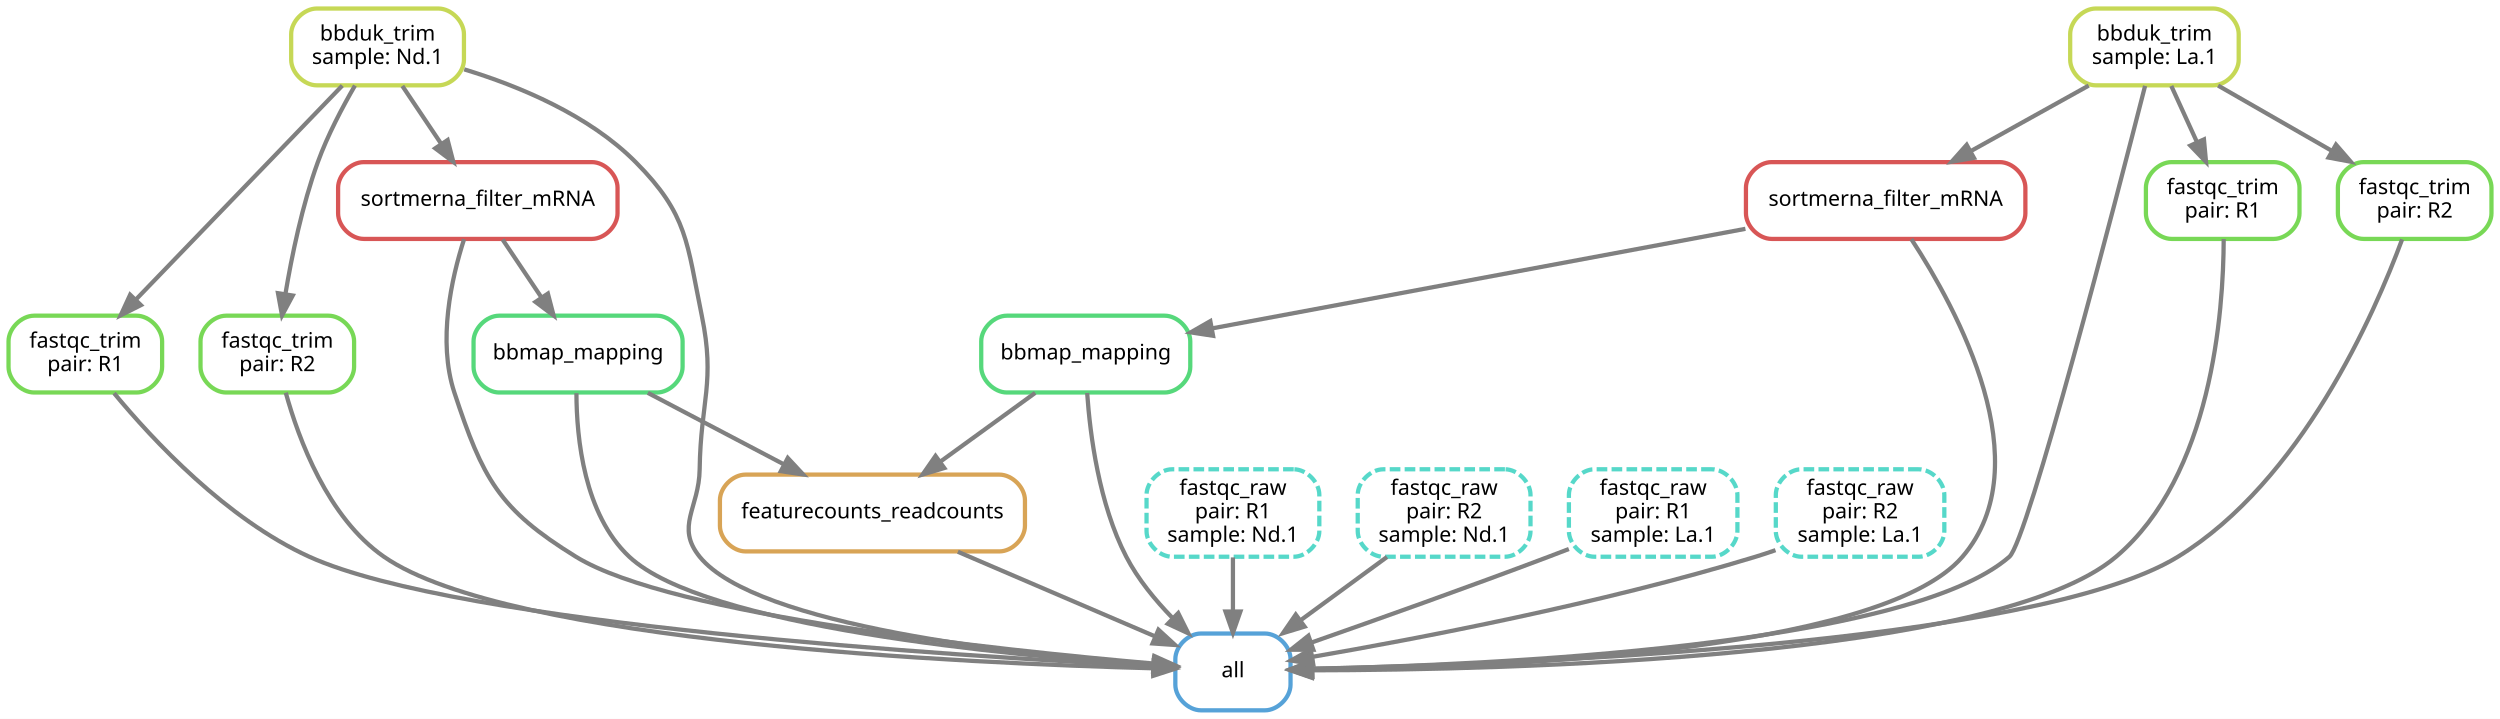
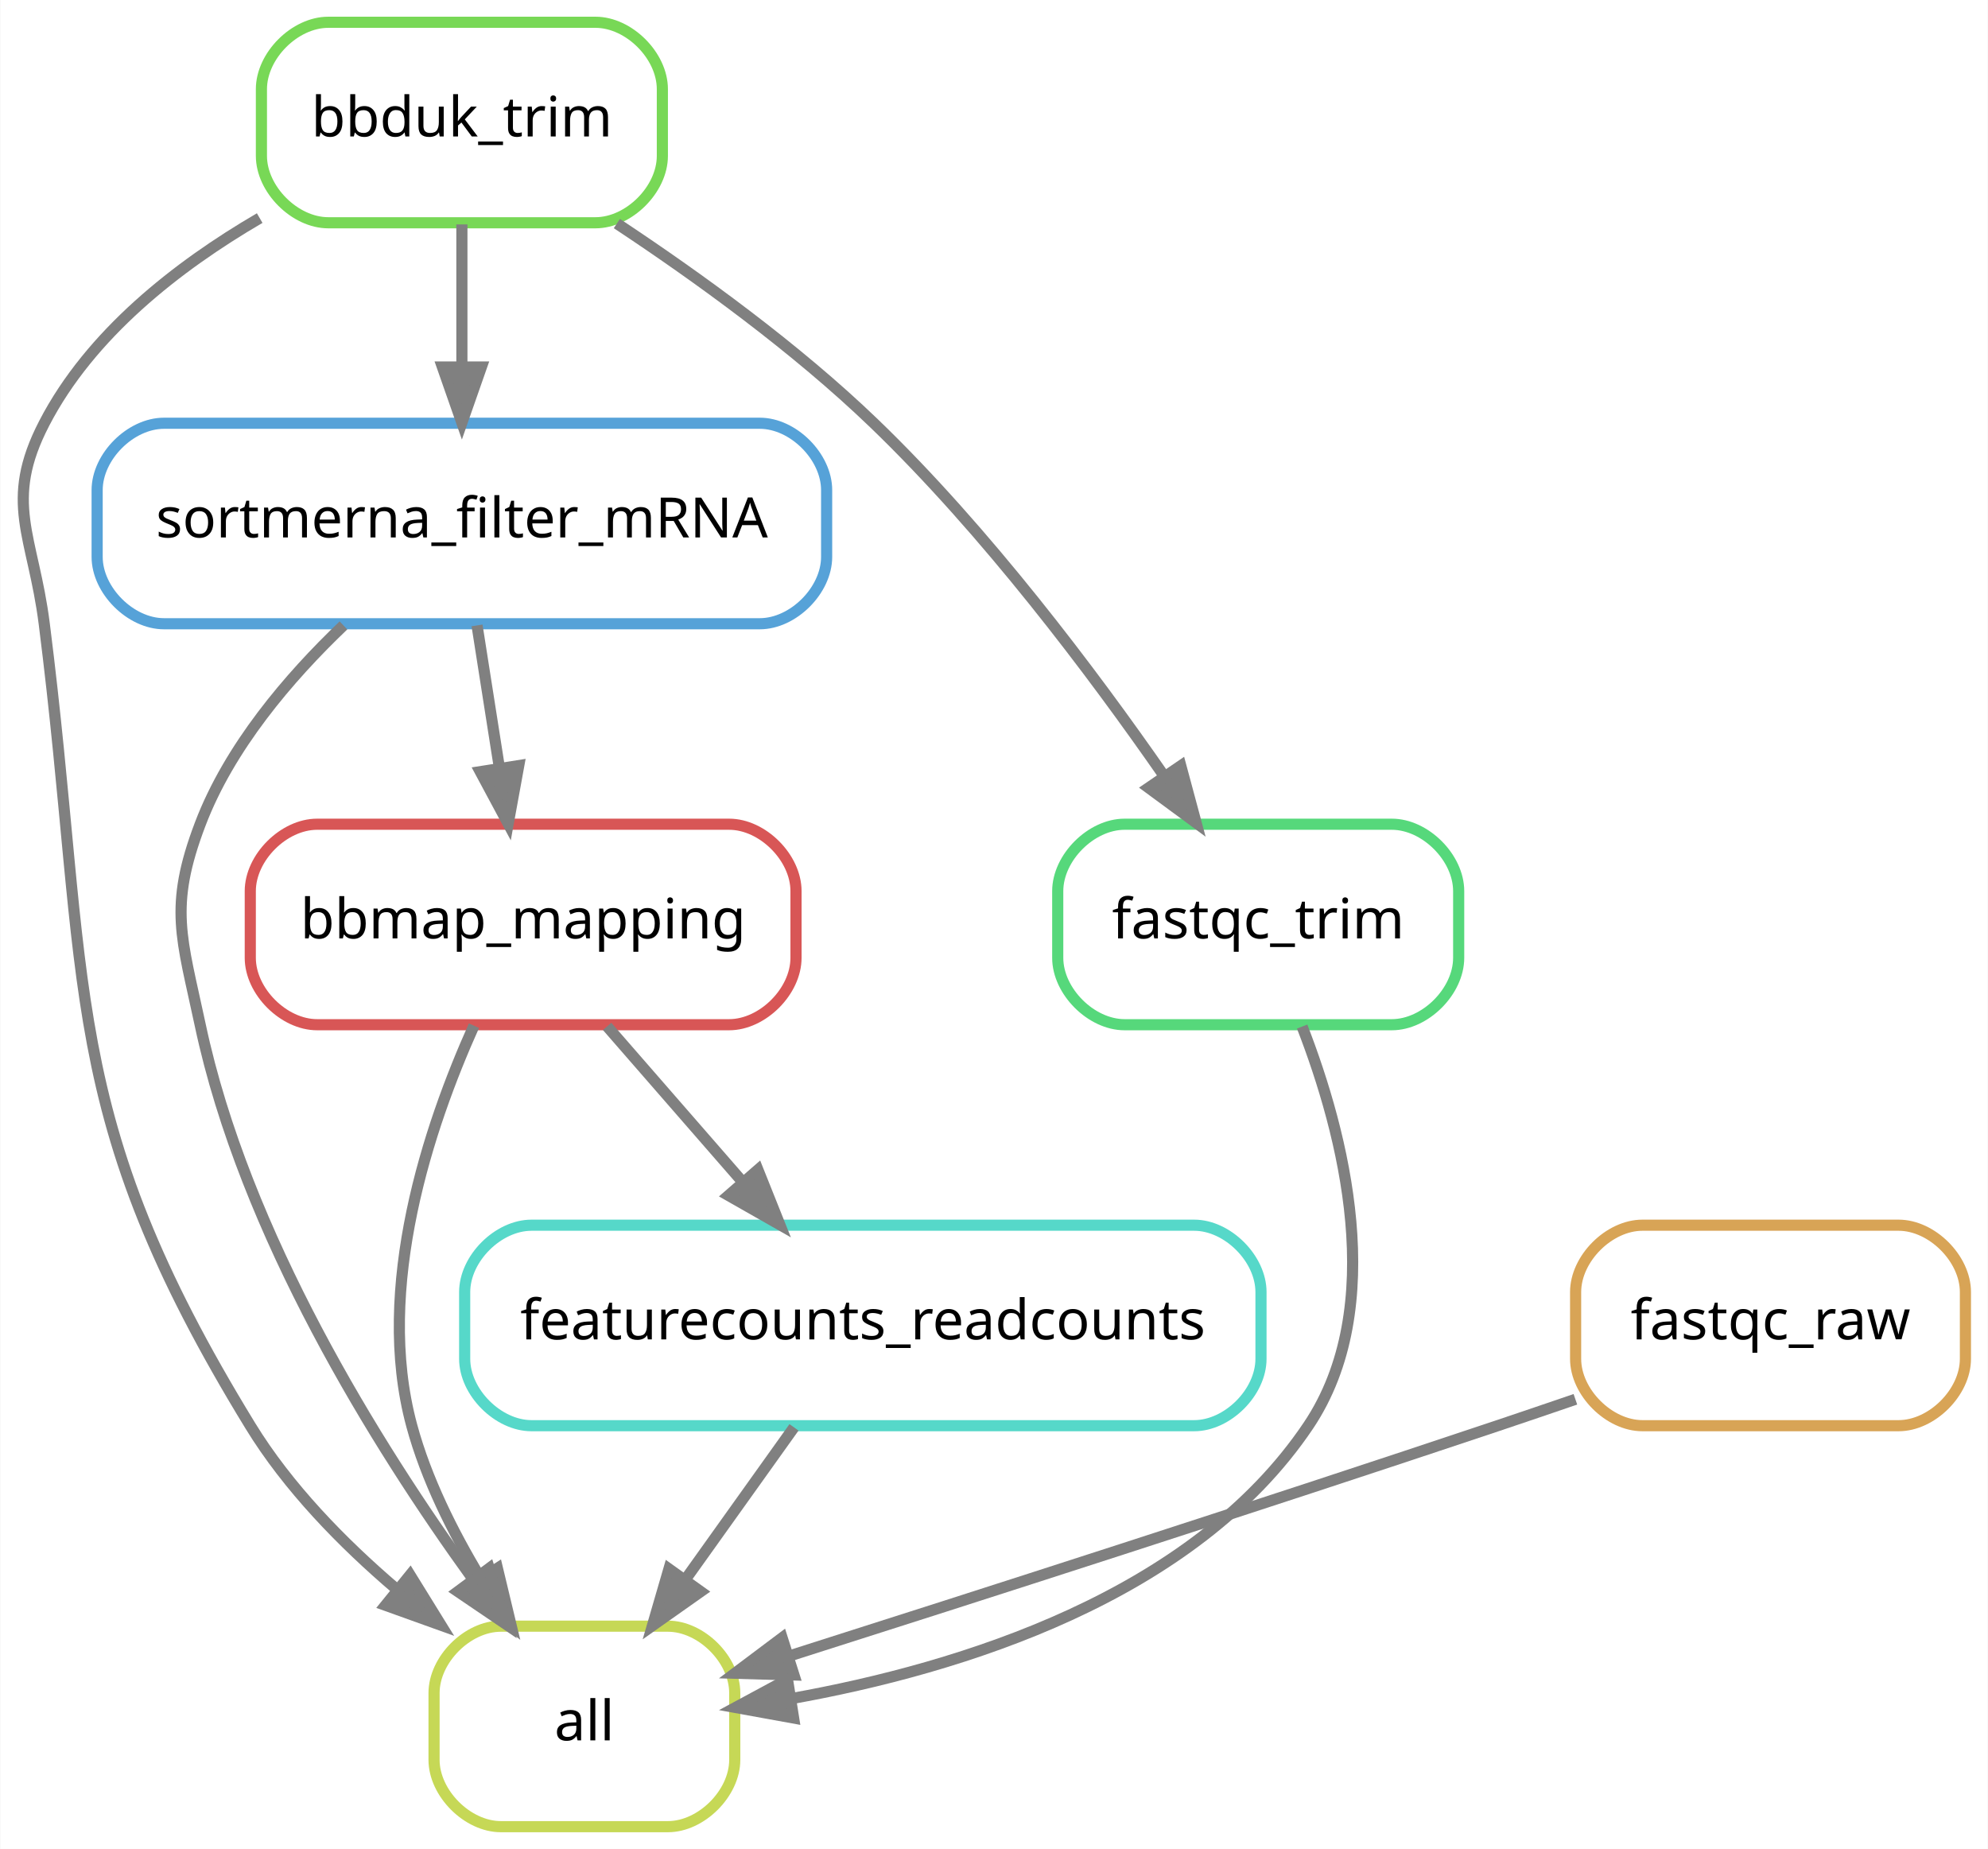
- <svg xmlns="http://www.w3.org/2000/svg" width="1172pt" height="337pt" viewBox="0.00 0.00 1172.00 337.00">
-   <g id="graph0" class="graph" transform="scale(1 1) rotate(0) translate(4 333)">
-     <polygon fill="white" stroke="transparent" points="-4,4 -4,-333 1168,-333 1168,4 -4,4" />
+ <svg xmlns="http://www.w3.org/2000/svg" width="357pt" height="332pt" viewBox="0.00 0.00 356.89 332.00">
+   <g id="graph0" class="graph" transform="scale(1 1) rotate(0) translate(4 328)">
+     <polygon fill="white" stroke="transparent" points="-4,4 -4,-328 352.89,-328 352.89,4 -4,4" />
    <g id="node1" class="node">
-       <path fill="none" stroke="#56a2d8" stroke-width="2" d="M589,-36C589,-36 559,-36 559,-36 553,-36 547,-30 547,-24 547,-24 547,-12 547,-12 547,-6 553,0 559,0 559,0 589,0 589,0 595,0 601,-6 601,-12 601,-12 601,-24 601,-24 601,-30 595,-36 589,-36" />
-       <text text-anchor="middle" x="574" y="-15.5" font-family="sans" font-size="10.00">all</text>
+       <path fill="none" stroke="#c6d856" stroke-width="2" d="M115.89,-36C115.89,-36 85.89,-36 85.89,-36 79.89,-36 73.89,-30 73.89,-24 73.89,-24 73.89,-12 73.89,-12 73.89,-6 79.89,0 85.89,0 85.89,0 115.89,0 115.89,0 121.89,0 127.89,-6 127.89,-12 127.89,-12 127.89,-24 127.89,-24 127.89,-30 121.89,-36 115.89,-36" />
+       <text text-anchor="middle" x="100.89" y="-15.5" font-family="sans" font-size="10.00">all</text>
    </g>
    <g id="node2" class="node">
-       <path fill="none" stroke="#d8a456" stroke-width="2" d="M464.5,-110.5C464.5,-110.5 345.5,-110.5 345.5,-110.5 339.5,-110.5 333.5,-104.5 333.5,-98.5 333.5,-98.5 333.5,-86.5 333.5,-86.5 333.5,-80.5 339.5,-74.5 345.5,-74.5 345.5,-74.5 464.5,-74.5 464.5,-74.5 470.5,-74.5 476.5,-80.5 476.5,-86.5 476.5,-86.5 476.5,-98.5 476.5,-98.5 476.5,-104.5 470.5,-110.5 464.5,-110.5" />
-       <text text-anchor="middle" x="405" y="-90" font-family="sans" font-size="10.00">featurecounts_readcounts</text>
+       <path fill="none" stroke="#56d8c9" stroke-width="2" d="M210.39,-108C210.39,-108 91.39,-108 91.39,-108 85.39,-108 79.39,-102 79.39,-96 79.39,-96 79.39,-84 79.39,-84 79.39,-78 85.39,-72 91.39,-72 91.39,-72 210.39,-72 210.39,-72 216.39,-72 222.39,-78 222.39,-84 222.39,-84 222.39,-96 222.39,-96 222.39,-102 216.39,-108 210.39,-108" />
+       <text text-anchor="middle" x="150.89" y="-87.5" font-family="sans" font-size="10.00">featurecounts_readcounts</text>
+     </g>
+     <g id="edge5" class="edge">
+       <path fill="none" stroke="grey" stroke-width="2" d="M138.53,-71.7C132.65,-63.47 125.52,-53.48 119.05,-44.42" />
+       <polygon fill="grey" stroke="grey" stroke-width="2" points="121.77,-42.21 113.11,-36.1 116.07,-46.28 121.77,-42.21" />
+     </g>
+     <g id="node3" class="node">
+       <path fill="none" stroke="#d85656" stroke-width="2" d="M126.89,-180C126.89,-180 52.89,-180 52.89,-180 46.89,-180 40.89,-174 40.89,-168 40.89,-168 40.89,-156 40.89,-156 40.89,-150 46.89,-144 52.89,-144 52.89,-144 126.89,-144 126.89,-144 132.89,-144 138.89,-150 138.89,-156 138.89,-156 138.89,-168 138.89,-168 138.89,-174 132.89,-180 126.89,-180" />
+       <text text-anchor="middle" x="89.89" y="-159.5" font-family="sans" font-size="10.00">bbmap_mapping</text>
    </g>
    <g id="edge1" class="edge">
-       <path fill="none" stroke="grey" stroke-width="2" d="M445.05,-74.32C473.04,-62.31 510.13,-46.4 537.35,-34.72" />
-       <polygon fill="grey" stroke="grey" stroke-width="2" points="539.08,-37.79 546.89,-30.63 536.32,-31.36 539.08,-37.79" />
+       <path fill="none" stroke="grey" stroke-width="2" d="M81.06,-143.83C72.97,-125.83 63.18,-96.76 69.89,-72 72.47,-62.48 77.23,-52.92 82.27,-44.59" />
+       <polygon fill="grey" stroke="grey" stroke-width="2" points="85.27,-46.39 87.74,-36.09 79.38,-42.6 85.27,-46.39" />
    </g>
-     <g id="node3" class="node">
-       <path fill="none" stroke="#56d87b" stroke-width="2" d="M304,-185C304,-185 230,-185 230,-185 224,-185 218,-179 218,-173 218,-173 218,-161 218,-161 218,-155 224,-149 230,-149 230,-149 304,-149 304,-149 310,-149 316,-155 316,-161 316,-161 316,-173 316,-173 316,-179 310,-185 304,-185" />
-       <text text-anchor="middle" x="267" y="-164.5" font-family="sans" font-size="10.00">bbmap_mapping</text>
+     <g id="edge7" class="edge">
+       <path fill="none" stroke="grey" stroke-width="2" d="M104.97,-143.7C112.28,-135.3 121.2,-125.07 129.22,-115.86" />
+       <polygon fill="grey" stroke="grey" stroke-width="2" points="132.05,-117.94 135.98,-108.1 126.77,-113.34 132.05,-117.94" />
+     </g>
+     <g id="node4" class="node">
+       <path fill="none" stroke="#56a2d8" stroke-width="2" d="M132.39,-252C132.39,-252 25.39,-252 25.39,-252 19.39,-252 13.39,-246 13.39,-240 13.39,-240 13.39,-228 13.39,-228 13.39,-222 19.39,-216 25.39,-216 25.39,-216 132.39,-216 132.39,-216 138.39,-216 144.39,-222 144.39,-228 144.39,-228 144.39,-240 144.39,-240 144.39,-246 138.39,-252 132.39,-252" />
+       <text text-anchor="middle" x="78.89" y="-231.5" font-family="sans" font-size="10.00">sortmerna_filter_mRNA</text>
+     </g>
+     <g id="edge6" class="edge">
+       <path fill="none" stroke="grey" stroke-width="2" d="M57.62,-215.7C47.78,-206.31 37.12,-193.8 31.89,-180 26.21,-165.04 28.57,-159.65 31.89,-144 39.86,-106.42 63.47,-68.53 80.86,-44.48" />
+       <polygon fill="grey" stroke="grey" stroke-width="2" points="83.8,-46.39 86.94,-36.27 78.17,-42.22 83.8,-46.39" />
+     </g>
+     <g id="edge8" class="edge">
+       <path fill="none" stroke="grey" stroke-width="2" d="M81.61,-215.7C82.82,-207.98 84.28,-198.71 85.63,-190.11" />
+       <polygon fill="grey" stroke="grey" stroke-width="2" points="89.1,-190.53 87.2,-180.1 82.19,-189.44 89.1,-190.53" />
+     </g>
+     <g id="node5" class="node">
+       <path fill="none" stroke="#78d856" stroke-width="2" d="M102.89,-324C102.89,-324 54.89,-324 54.89,-324 48.89,-324 42.89,-318 42.89,-312 42.89,-312 42.89,-300 42.89,-300 42.89,-294 48.89,-288 54.89,-288 54.89,-288 102.89,-288 102.89,-288 108.89,-288 114.89,-294 114.89,-300 114.89,-300 114.89,-312 114.89,-312 114.89,-318 108.89,-324 102.89,-324" />
+       <text text-anchor="middle" x="78.89" y="-303.5" font-family="sans" font-size="10.00">bbduk_trim</text>
+     </g>
+     <g id="edge3" class="edge">
+       <path fill="none" stroke="grey" stroke-width="2" d="M42.58,-288.84C27.76,-280.2 12.17,-268 3.89,-252 -3.47,-237.79 1.88,-231.87 3.89,-216 12.18,-150.44 6.38,-128.36 40.89,-72 47.63,-60.98 57.39,-50.97 67.09,-42.7" />
+       <polygon fill="grey" stroke="grey" stroke-width="2" points="69.58,-45.18 75.15,-36.17 65.18,-39.75 69.58,-45.18" />
+     </g>
+     <g id="edge9" class="edge">
+       <path fill="none" stroke="grey" stroke-width="2" d="M78.89,-287.7C78.89,-279.98 78.89,-270.71 78.89,-262.11" />
+       <polygon fill="grey" stroke="grey" stroke-width="2" points="82.39,-262.1 78.89,-252.1 75.39,-262.1 82.39,-262.1" />
+     </g>
+     <g id="node7" class="node">
+       <path fill="none" stroke="#56d87b" stroke-width="2" d="M245.89,-180C245.89,-180 197.89,-180 197.89,-180 191.89,-180 185.89,-174 185.89,-168 185.89,-168 185.89,-156 185.89,-156 185.89,-150 191.89,-144 197.89,-144 197.89,-144 245.89,-144 245.89,-144 251.89,-144 257.89,-150 257.89,-156 257.89,-156 257.89,-168 257.89,-168 257.89,-174 251.89,-180 245.89,-180" />
+       <text text-anchor="middle" x="221.89" y="-159.5" font-family="sans" font-size="10.00">fastqc_trim</text>
+     </g>
+     <g id="edge10" class="edge">
+       <path fill="none" stroke="grey" stroke-width="2" d="M106.72,-287.86C121.26,-278.24 138.89,-265.48 152.89,-252 172.95,-232.69 192.05,-207.31 205.04,-188.6" />
+       <polygon fill="grey" stroke="grey" stroke-width="2" points="207.99,-190.49 210.74,-180.26 202.21,-186.54 207.99,-190.49" />
+     </g>
+     <g id="node6" class="node">
+       <path fill="none" stroke="#d8a456" stroke-width="2" d="M336.89,-108C336.89,-108 290.89,-108 290.89,-108 284.89,-108 278.89,-102 278.89,-96 278.89,-96 278.89,-84 278.89,-84 278.89,-78 284.89,-72 290.89,-72 290.89,-72 336.89,-72 336.89,-72 342.89,-72 348.89,-78 348.89,-84 348.89,-84 348.89,-96 348.89,-96 348.89,-102 342.89,-108 336.89,-108" />
+       <text text-anchor="middle" x="313.89" y="-87.5" font-family="sans" font-size="10.00">fastqc_raw</text>
    </g>
    <g id="edge2" class="edge">
-       <path fill="none" stroke="grey" stroke-width="2" d="M266.23,-148.68C266.29,-127.43 269.86,-91.81 291,-72 326.05,-39.15 468.01,-25.75 536.58,-21.11" />
-       <polygon fill="grey" stroke="grey" stroke-width="2" points="537.17,-24.58 546.92,-20.44 536.72,-17.6 537.17,-24.58" />
-     </g>
-     <g id="edge16" class="edge">
-       <path fill="none" stroke="grey" stroke-width="2" d="M299.7,-148.82C318.78,-138.8 343.03,-126.06 363.45,-115.33" />
-       <polygon fill="grey" stroke="grey" stroke-width="2" points="365.31,-118.31 372.53,-110.56 362.05,-112.11 365.31,-118.31" />
-     </g>
-     <g id="node4" class="node">
-       <path fill="none" stroke="#d85656" stroke-width="2" d="M273.5,-257C273.5,-257 166.5,-257 166.5,-257 160.5,-257 154.5,-251 154.5,-245 154.5,-245 154.5,-233 154.5,-233 154.5,-227 160.5,-221 166.5,-221 166.5,-221 273.5,-221 273.5,-221 279.5,-221 285.5,-227 285.5,-233 285.5,-233 285.5,-245 285.5,-245 285.5,-251 279.5,-257 273.5,-257" />
-       <text text-anchor="middle" x="220" y="-236.5" font-family="sans" font-size="10.00">sortmerna_filter_mRNA</text>
+       <path fill="none" stroke="grey" stroke-width="2" d="M278.85,-76.74C274.16,-75.13 269.41,-73.52 264.89,-72 221.31,-57.4 170.98,-41.24 137.69,-30.65" />
+       <polygon fill="grey" stroke="grey" stroke-width="2" points="138.52,-27.24 127.93,-27.55 136.4,-33.91 138.52,-27.24" />
    </g>
    <g id="edge4" class="edge">
-       <path fill="none" stroke="grey" stroke-width="2" d="M213.55,-220.84C207.68,-202.59 201.05,-173.1 209,-149 222.34,-108.56 229.74,-94.33 266,-72 310.82,-44.4 464.65,-28.19 536.48,-21.96" />
-       <polygon fill="grey" stroke="grey" stroke-width="2" points="537.2,-25.41 546.87,-21.08 536.61,-18.44 537.2,-25.41" />
-     </g>
-     <g id="edge18" class="edge">
-       <path fill="none" stroke="grey" stroke-width="2" d="M231.62,-220.7C237.14,-212.47 243.85,-202.48 249.93,-193.42" />
-       <polygon fill="grey" stroke="grey" stroke-width="2" points="252.85,-195.36 255.52,-185.1 247.04,-191.46 252.85,-195.36" />
-     </g>
-     <g id="node5" class="node">
-       <path fill="none" stroke="#c6d856" stroke-width="2" d="M201.5,-329C201.5,-329 144.5,-329 144.5,-329 138.5,-329 132.5,-323 132.5,-317 132.5,-317 132.5,-305 132.5,-305 132.5,-299 138.5,-293 144.5,-293 144.5,-293 201.5,-293 201.5,-293 207.5,-293 213.5,-299 213.5,-305 213.5,-305 213.5,-317 213.5,-317 213.5,-323 207.5,-329 201.5,-329" />
-       <text text-anchor="middle" x="173" y="-314" font-family="sans" font-size="10.00">bbduk_trim</text>
-       <text text-anchor="middle" x="173" y="-303" font-family="sans" font-size="10.00">sample: Nd.1</text>
-     </g>
-     <g id="edge6" class="edge">
-       <path fill="none" stroke="grey" stroke-width="2" d="M213.63,-300.48C239.48,-292.6 272.1,-279.04 294,-257 318.56,-232.29 317.97,-219.12 325,-185 331.46,-153.66 324.44,-145 324,-113 323.75,-94.78 312.53,-86.16 324,-72 350.34,-39.49 473.54,-26.12 536.6,-21.33" />
-       <polygon fill="grey" stroke="grey" stroke-width="2" points="537.19,-24.79 546.91,-20.58 536.69,-17.81 537.19,-24.79" />
-     </g>
-     <g id="edge19" class="edge">
-       <path fill="none" stroke="grey" stroke-width="2" d="M184.62,-292.7C190.14,-284.47 196.85,-274.48 202.93,-265.42" />
-       <polygon fill="grey" stroke="grey" stroke-width="2" points="205.85,-267.36 208.52,-257.1 200.04,-263.46 205.85,-267.36" />
-     </g>
-     <g id="node13" class="node">
-       <path fill="none" stroke="#78d856" stroke-width="2" d="M60,-185C60,-185 12,-185 12,-185 6,-185 0,-179 0,-173 0,-173 0,-161 0,-161 0,-155 6,-149 12,-149 12,-149 60,-149 60,-149 66,-149 72,-155 72,-161 72,-161 72,-173 72,-173 72,-179 66,-185 60,-185" />
-       <text text-anchor="middle" x="36" y="-170" font-family="sans" font-size="10.00">fastqc_trim</text>
-       <text text-anchor="middle" x="36" y="-159" font-family="sans" font-size="10.00">pair: R1</text>
-     </g>
-     <g id="edge22" class="edge">
-       <path fill="none" stroke="grey" stroke-width="2" d="M156.47,-292.87C132.3,-267.82 87.18,-221.05 59.55,-192.41" />
-       <polygon fill="grey" stroke="grey" stroke-width="2" points="62.05,-189.96 52.58,-185.19 57.01,-194.82 62.05,-189.96" />
-     </g>
-     <g id="node14" class="node">
-       <path fill="none" stroke="#78d856" stroke-width="2" d="M150,-185C150,-185 102,-185 102,-185 96,-185 90,-179 90,-173 90,-173 90,-161 90,-161 90,-155 96,-149 102,-149 102,-149 150,-149 150,-149 156,-149 162,-155 162,-161 162,-161 162,-173 162,-173 162,-179 156,-185 150,-185" />
-       <text text-anchor="middle" x="126" y="-170" font-family="sans" font-size="10.00">fastqc_trim</text>
-       <text text-anchor="middle" x="126" y="-159" font-family="sans" font-size="10.00">pair: R2</text>
-     </g>
-     <g id="edge23" class="edge">
-       <path fill="none" stroke="grey" stroke-width="2" d="M162.41,-292.89C156.54,-282.77 149.54,-269.52 145,-257 137.69,-236.86 132.79,-213.08 129.8,-195.17" />
-       <polygon fill="grey" stroke="grey" stroke-width="2" points="133.23,-194.45 128.22,-185.12 126.32,-195.54 133.23,-194.45" />
-     </g>
-     <g id="node6" class="node">
-       <path fill="none" stroke="#56d87b" stroke-width="2" d="M542,-185C542,-185 468,-185 468,-185 462,-185 456,-179 456,-173 456,-173 456,-161 456,-161 456,-155 462,-149 468,-149 468,-149 542,-149 542,-149 548,-149 554,-155 554,-161 554,-161 554,-173 554,-173 554,-179 548,-185 542,-185" />
-       <text text-anchor="middle" x="505" y="-164.5" font-family="sans" font-size="10.00">bbmap_mapping</text>
-     </g>
-     <g id="edge3" class="edge">
-       <path fill="none" stroke="grey" stroke-width="2" d="M505.66,-148.77C507.02,-129.17 511.21,-96.69 524,-72 529.43,-61.51 537.56,-51.62 545.69,-43.28" />
-       <polygon fill="grey" stroke="grey" stroke-width="2" points="548.35,-45.58 553.08,-36.1 543.47,-40.56 548.35,-45.58" />
-     </g>
-     <g id="edge17" class="edge">
-       <path fill="none" stroke="grey" stroke-width="2" d="M481.3,-148.82C467.98,-139.16 451.17,-126.97 436.72,-116.5" />
-       <polygon fill="grey" stroke="grey" stroke-width="2" points="438.68,-113.59 428.53,-110.56 434.57,-119.26 438.68,-113.59" />
-     </g>
-     <g id="node7" class="node">
-       <path fill="none" stroke="#d85656" stroke-width="2" d="M933.5,-257C933.5,-257 826.5,-257 826.5,-257 820.5,-257 814.5,-251 814.5,-245 814.5,-245 814.5,-233 814.5,-233 814.5,-227 820.5,-221 826.5,-221 826.5,-221 933.5,-221 933.5,-221 939.5,-221 945.5,-227 945.5,-233 945.5,-233 945.5,-245 945.5,-245 945.5,-251 939.5,-257 933.5,-257" />
-       <text text-anchor="middle" x="880" y="-236.5" font-family="sans" font-size="10.00">sortmerna_filter_mRNA</text>
-     </g>
-     <g id="edge5" class="edge">
-       <path fill="none" stroke="grey" stroke-width="2" d="M892.03,-220.9C913.56,-188 953.13,-115.33 916,-72 877.04,-26.54 691.46,-19.74 611.16,-18.96" />
-       <polygon fill="grey" stroke="grey" stroke-width="2" points="611.03,-15.46 601.01,-18.89 610.98,-22.46 611.03,-15.46" />
-     </g>
-     <g id="edge20" class="edge">
-       <path fill="none" stroke="grey" stroke-width="2" d="M814.25,-225.73C743.62,-212.54 632.39,-191.78 564.34,-179.08" />
-       <polygon fill="grey" stroke="grey" stroke-width="2" points="564.68,-175.58 554.21,-177.19 563.4,-182.46 564.68,-175.58" />
-     </g>
-     <g id="node8" class="node">
-       <path fill="none" stroke="#c6d856" stroke-width="2" d="M1033.5,-329C1033.5,-329 978.5,-329 978.5,-329 972.5,-329 966.5,-323 966.5,-317 966.5,-317 966.5,-305 966.5,-305 966.5,-299 972.5,-293 978.5,-293 978.5,-293 1033.5,-293 1033.5,-293 1039.5,-293 1045.5,-299 1045.5,-305 1045.5,-305 1045.5,-317 1045.5,-317 1045.5,-323 1039.5,-329 1033.5,-329" />
-       <text text-anchor="middle" x="1006" y="-314" font-family="sans" font-size="10.00">bbduk_trim</text>
-       <text text-anchor="middle" x="1006" y="-303" font-family="sans" font-size="10.00">sample: La.1</text>
-     </g>
-     <g id="edge7" class="edge">
-       <path fill="none" stroke="grey" stroke-width="2" d="M1001.62,-292.75C987.97,-239.29 946.61,-79.53 938,-72 889.87,-29.91 694.36,-21.24 611.45,-19.46" />
-       <polygon fill="grey" stroke="grey" stroke-width="2" points="611.29,-15.95 601.22,-19.26 611.15,-22.95 611.29,-15.95" />
-     </g>
-     <g id="edge21" class="edge">
-       <path fill="none" stroke="grey" stroke-width="2" d="M975.18,-292.88C958.55,-283.64 937.84,-272.13 919.98,-262.21" />
-       <polygon fill="grey" stroke="grey" stroke-width="2" points="921.38,-258.99 910.94,-257.19 917.98,-265.11 921.38,-258.99" />
-     </g>
-     <g id="node15" class="node">
-       <path fill="none" stroke="#78d856" stroke-width="2" d="M1062,-257C1062,-257 1014,-257 1014,-257 1008,-257 1002,-251 1002,-245 1002,-245 1002,-233 1002,-233 1002,-227 1008,-221 1014,-221 1014,-221 1062,-221 1062,-221 1068,-221 1074,-227 1074,-233 1074,-233 1074,-245 1074,-245 1074,-251 1068,-257 1062,-257" />
-       <text text-anchor="middle" x="1038" y="-242" font-family="sans" font-size="10.00">fastqc_trim</text>
-       <text text-anchor="middle" x="1038" y="-231" font-family="sans" font-size="10.00">pair: R1</text>
-     </g>
-     <g id="edge24" class="edge">
-       <path fill="none" stroke="grey" stroke-width="2" d="M1013.91,-292.7C1017.55,-284.73 1021.95,-275.1 1025.99,-266.26" />
-       <polygon fill="grey" stroke="grey" stroke-width="2" points="1029.21,-267.65 1030.18,-257.1 1022.84,-264.74 1029.21,-267.65" />
-     </g>
-     <g id="node16" class="node">
-       <path fill="none" stroke="#78d856" stroke-width="2" d="M1152,-257C1152,-257 1104,-257 1104,-257 1098,-257 1092,-251 1092,-245 1092,-245 1092,-233 1092,-233 1092,-227 1098,-221 1104,-221 1104,-221 1152,-221 1152,-221 1158,-221 1164,-227 1164,-233 1164,-233 1164,-245 1164,-245 1164,-251 1158,-257 1152,-257" />
-       <text text-anchor="middle" x="1128" y="-242" font-family="sans" font-size="10.00">fastqc_trim</text>
-       <text text-anchor="middle" x="1128" y="-231" font-family="sans" font-size="10.00">pair: R2</text>
-     </g>
-     <g id="edge25" class="edge">
-       <path fill="none" stroke="grey" stroke-width="2" d="M1035.84,-292.88C1051.94,-283.64 1072,-272.13 1089.29,-262.21" />
-       <polygon fill="grey" stroke="grey" stroke-width="2" points="1091.11,-265.2 1098.04,-257.19 1087.63,-259.13 1091.11,-265.2" />
-     </g>
-     <g id="node9" class="node">
-       <path fill="none" stroke="#56d8c9" stroke-width="2" stroke-dasharray="5,2" d="M602.5,-113C602.5,-113 545.5,-113 545.5,-113 539.5,-113 533.5,-107 533.5,-101 533.5,-101 533.5,-84 533.5,-84 533.5,-78 539.5,-72 545.5,-72 545.5,-72 602.5,-72 602.5,-72 608.5,-72 614.5,-78 614.5,-84 614.5,-84 614.5,-101 614.5,-101 614.5,-107 608.5,-113 602.5,-113" />
-       <text text-anchor="middle" x="574" y="-101" font-family="sans" font-size="10.00">fastqc_raw</text>
-       <text text-anchor="middle" x="574" y="-90" font-family="sans" font-size="10.00">pair: R1</text>
-       <text text-anchor="middle" x="574" y="-79" font-family="sans" font-size="10.00">sample: Nd.1</text>
-     </g>
-     <g id="edge8" class="edge">
-       <path fill="none" stroke="grey" stroke-width="2" d="M574,-71.69C574,-63.91 574,-54.84 574,-46.45" />
-       <polygon fill="grey" stroke="grey" stroke-width="2" points="577.5,-46.32 574,-36.32 570.5,-46.32 577.5,-46.32" />
-     </g>
-     <g id="node10" class="node">
-       <path fill="none" stroke="#56d8c9" stroke-width="2" stroke-dasharray="5,2" d="M701.5,-113C701.5,-113 644.5,-113 644.5,-113 638.5,-113 632.5,-107 632.5,-101 632.5,-101 632.5,-84 632.5,-84 632.5,-78 638.5,-72 644.5,-72 644.5,-72 701.5,-72 701.5,-72 707.5,-72 713.5,-78 713.5,-84 713.5,-84 713.5,-101 713.5,-101 713.5,-107 707.5,-113 701.5,-113" />
-       <text text-anchor="middle" x="673" y="-101" font-family="sans" font-size="10.00">fastqc_raw</text>
-       <text text-anchor="middle" x="673" y="-90" font-family="sans" font-size="10.00">pair: R2</text>
-       <text text-anchor="middle" x="673" y="-79" font-family="sans" font-size="10.00">sample: Nd.1</text>
-     </g>
-     <g id="edge9" class="edge">
-       <path fill="none" stroke="grey" stroke-width="2" d="M646.21,-71.88C633.71,-62.73 618.75,-51.77 605.7,-42.21" />
-       <polygon fill="grey" stroke="grey" stroke-width="2" points="607.58,-39.25 597.44,-36.17 603.44,-44.9 607.58,-39.25" />
-     </g>
-     <g id="node11" class="node">
-       <path fill="none" stroke="#56d8c9" stroke-width="2" stroke-dasharray="5,2" d="M798.5,-113C798.5,-113 743.5,-113 743.5,-113 737.5,-113 731.5,-107 731.5,-101 731.5,-101 731.5,-84 731.5,-84 731.5,-78 737.5,-72 743.5,-72 743.5,-72 798.5,-72 798.5,-72 804.5,-72 810.5,-78 810.5,-84 810.5,-84 810.5,-101 810.5,-101 810.5,-107 804.5,-113 798.5,-113" />
-       <text text-anchor="middle" x="771" y="-101" font-family="sans" font-size="10.00">fastqc_raw</text>
-       <text text-anchor="middle" x="771" y="-90" font-family="sans" font-size="10.00">pair: R1</text>
-       <text text-anchor="middle" x="771" y="-79" font-family="sans" font-size="10.00">sample: La.1</text>
-     </g>
-     <g id="edge10" class="edge">
-       <path fill="none" stroke="grey" stroke-width="2" d="M731.47,-75.63C728.27,-74.39 725.08,-73.17 722,-72 684.27,-57.74 640.78,-42.28 610.75,-31.76" />
-       <polygon fill="grey" stroke="grey" stroke-width="2" points="611.7,-28.39 601.11,-28.39 609.39,-34.99 611.7,-28.39" />
-     </g>
-     <g id="node12" class="node">
-       <path fill="none" stroke="#56d8c9" stroke-width="2" stroke-dasharray="5,2" d="M895.5,-113C895.5,-113 840.5,-113 840.5,-113 834.5,-113 828.5,-107 828.5,-101 828.5,-101 828.5,-84 828.5,-84 828.5,-78 834.5,-72 840.5,-72 840.5,-72 895.5,-72 895.5,-72 901.5,-72 907.5,-78 907.5,-84 907.5,-84 907.5,-101 907.5,-101 907.5,-107 901.5,-113 895.5,-113" />
-       <text text-anchor="middle" x="868" y="-101" font-family="sans" font-size="10.00">fastqc_raw</text>
-       <text text-anchor="middle" x="868" y="-90" font-family="sans" font-size="10.00">pair: R2</text>
-       <text text-anchor="middle" x="868" y="-79" font-family="sans" font-size="10.00">sample: La.1</text>
-     </g>
-     <g id="edge11" class="edge">
-       <path fill="none" stroke="grey" stroke-width="2" d="M828.35,-75.08C825.21,-73.98 822.07,-72.93 819,-72 746.67,-49.95 659.66,-33.42 611.22,-25.07" />
-       <polygon fill="grey" stroke="grey" stroke-width="2" points="611.65,-21.59 601.2,-23.36 610.47,-28.49 611.65,-21.59" />
-     </g>
-     <g id="edge12" class="edge">
-       <path fill="none" stroke="grey" stroke-width="2" d="M49.48,-148.66C67.66,-126.7 102.23,-89.59 141,-72 211.4,-40.05 444.92,-25.35 536.59,-20.71" />
-       <polygon fill="grey" stroke="grey" stroke-width="2" points="536.98,-24.19 546.8,-20.2 536.64,-17.2 536.98,-24.19" />
-     </g>
-     <g id="edge13" class="edge">
-       <path fill="none" stroke="grey" stroke-width="2" d="M129.97,-148.89C135.98,-127.18 149.59,-90.35 176,-72 233.97,-31.73 449.3,-22.01 536.74,-19.7" />
-       <polygon fill="grey" stroke="grey" stroke-width="2" points="536.83,-23.2 546.75,-19.45 536.66,-16.2 536.83,-23.2" />
-     </g>
-     <g id="edge14" class="edge">
-       <path fill="none" stroke="grey" stroke-width="2" d="M1038.47,-220.94C1038.38,-186.79 1032.9,-110.03 988,-72 931.56,-24.19 701.82,-18.93 611.1,-18.76" />
-       <polygon fill="grey" stroke="grey" stroke-width="2" points="611,-15.26 601,-18.76 611,-22.26 611,-15.26" />
-     </g>
-     <g id="edge15" class="edge">
-       <path fill="none" stroke="grey" stroke-width="2" d="M1122.11,-220.77C1109.22,-185.96 1074.92,-107.53 1017,-72 949.21,-30.42 705.16,-21.44 611.22,-19.52" />
-       <polygon fill="grey" stroke="grey" stroke-width="2" points="611.11,-16.02 601.05,-19.33 610.98,-23.02 611.11,-16.02" />
+       <path fill="none" stroke="grey" stroke-width="2" d="M229.78,-143.67C237.22,-124.47 245.27,-93.4 230.89,-72 210.3,-41.38 168.6,-28.44 137.96,-22.98" />
+       <polygon fill="grey" stroke="grey" stroke-width="2" points="138.46,-19.51 128.04,-21.4 137.36,-26.43 138.46,-19.51" />
    </g>
  </g>
</svg>
